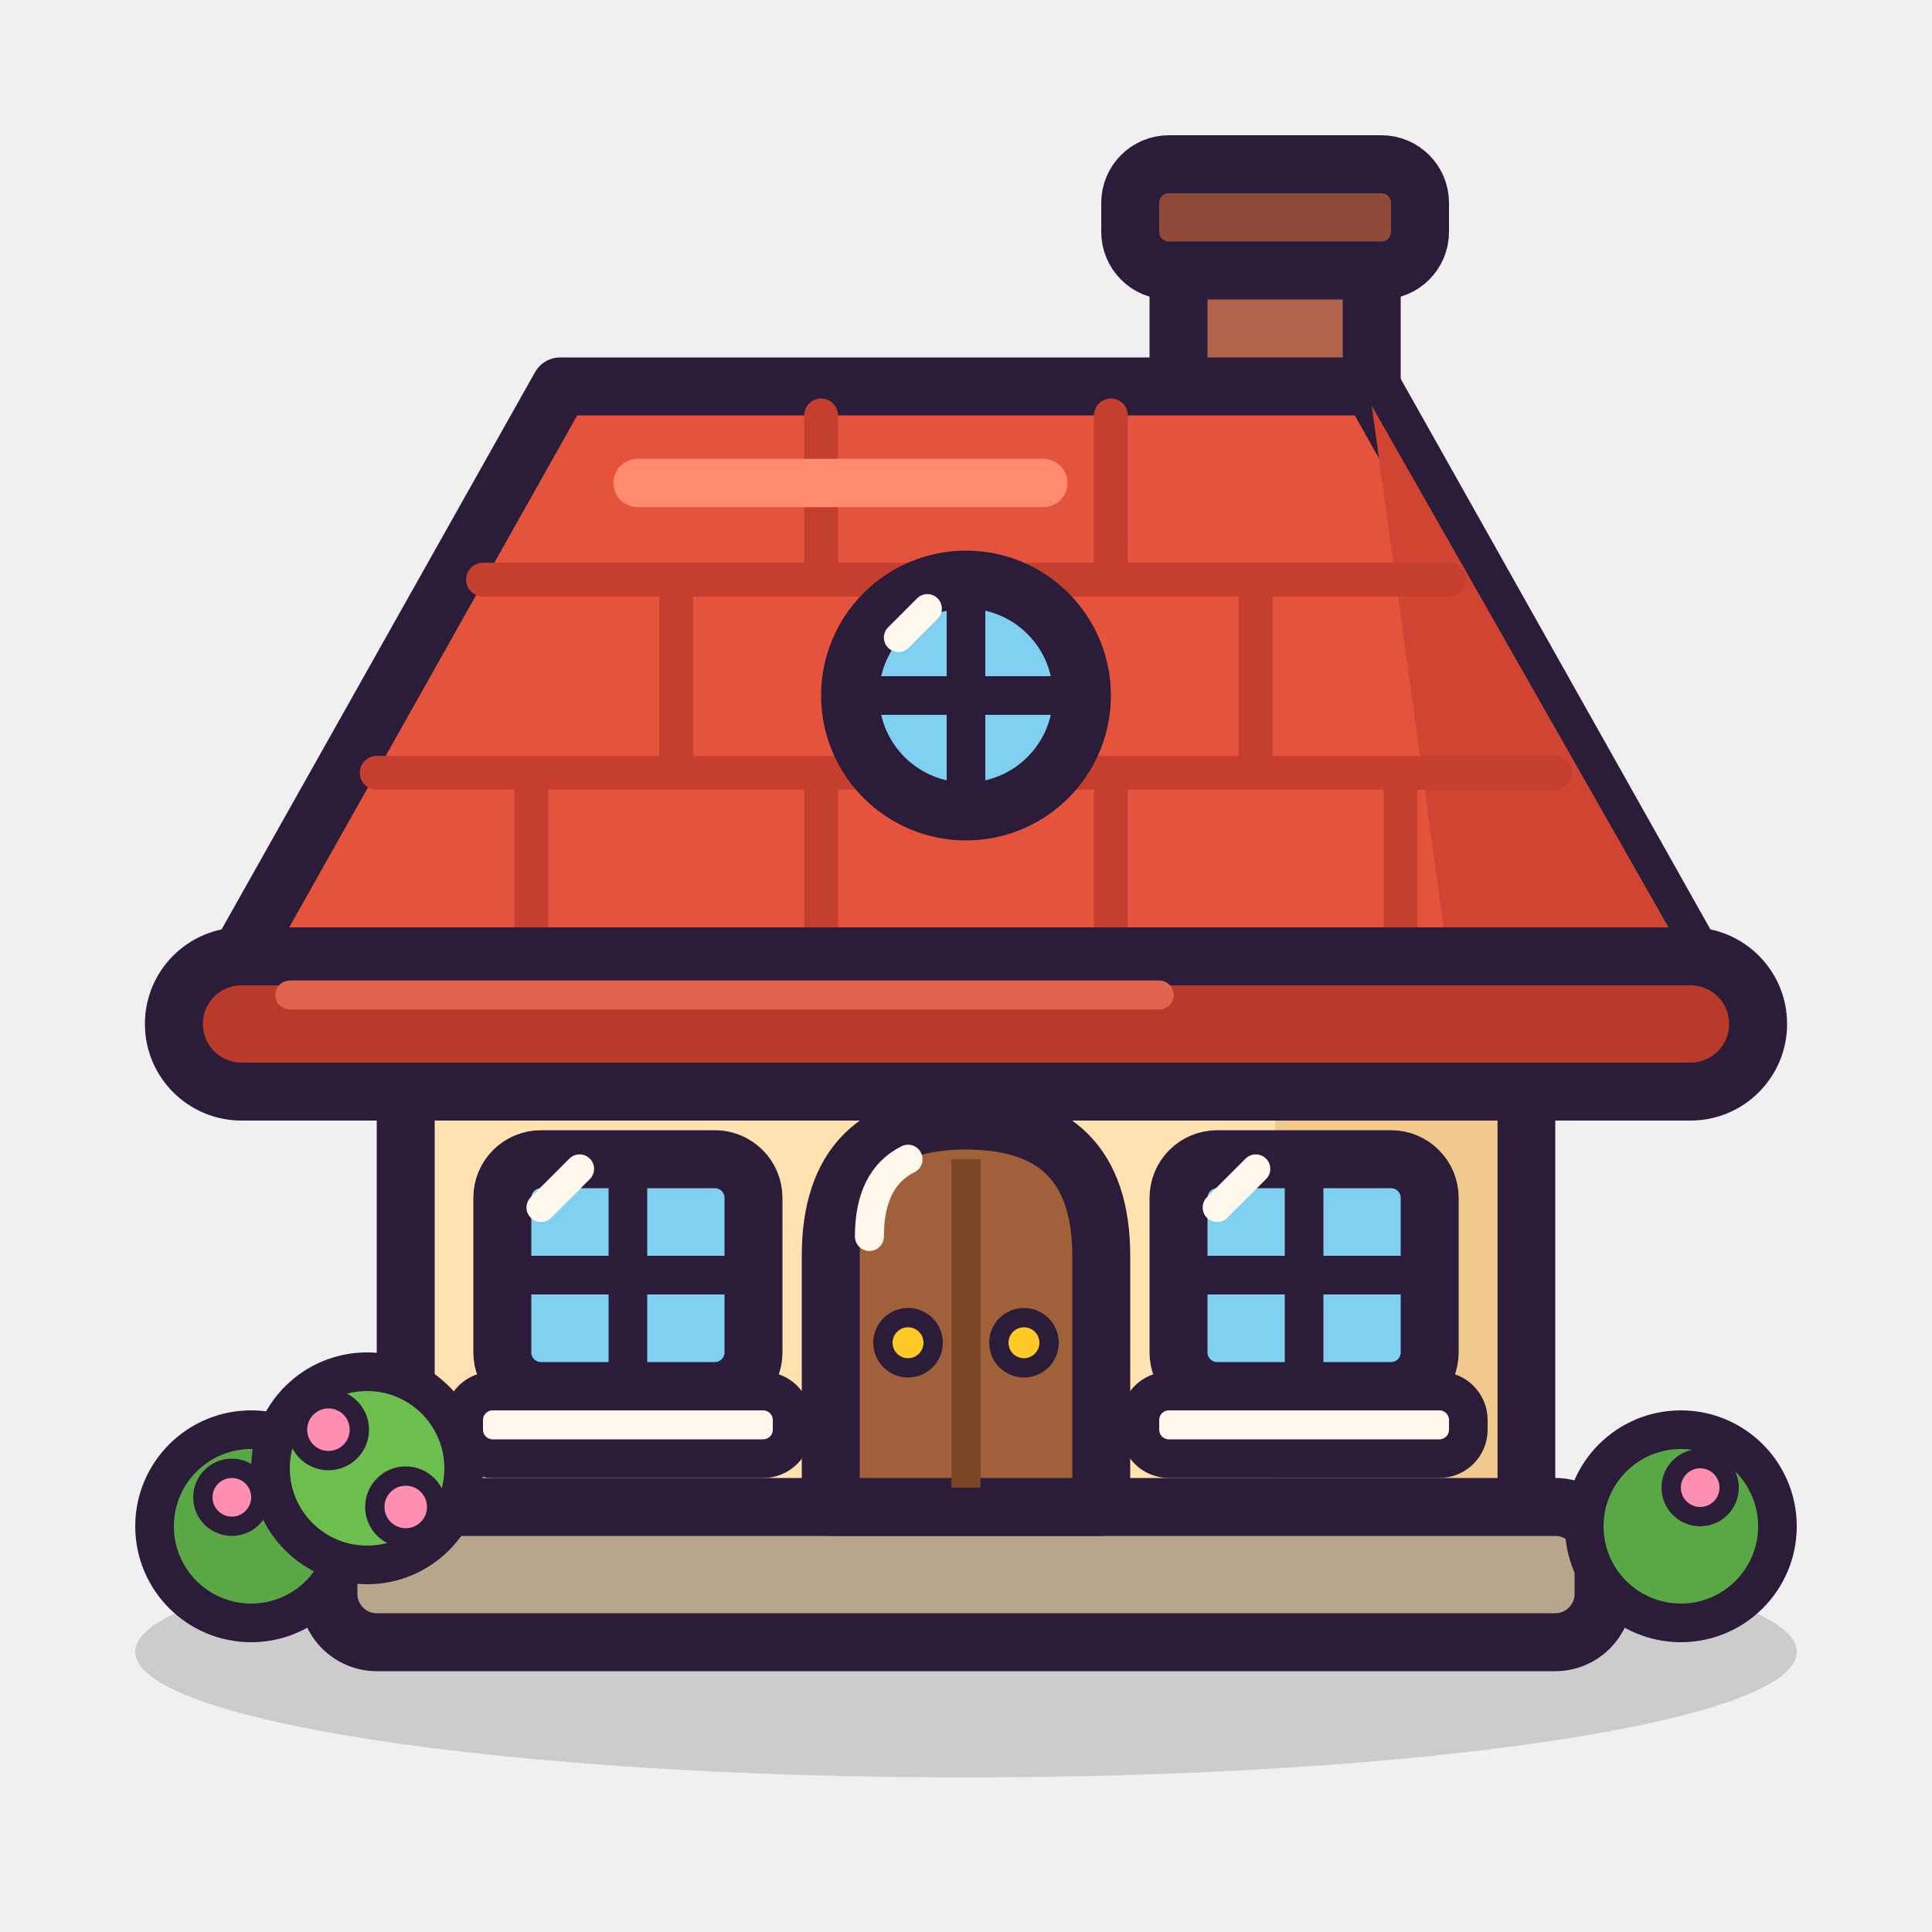
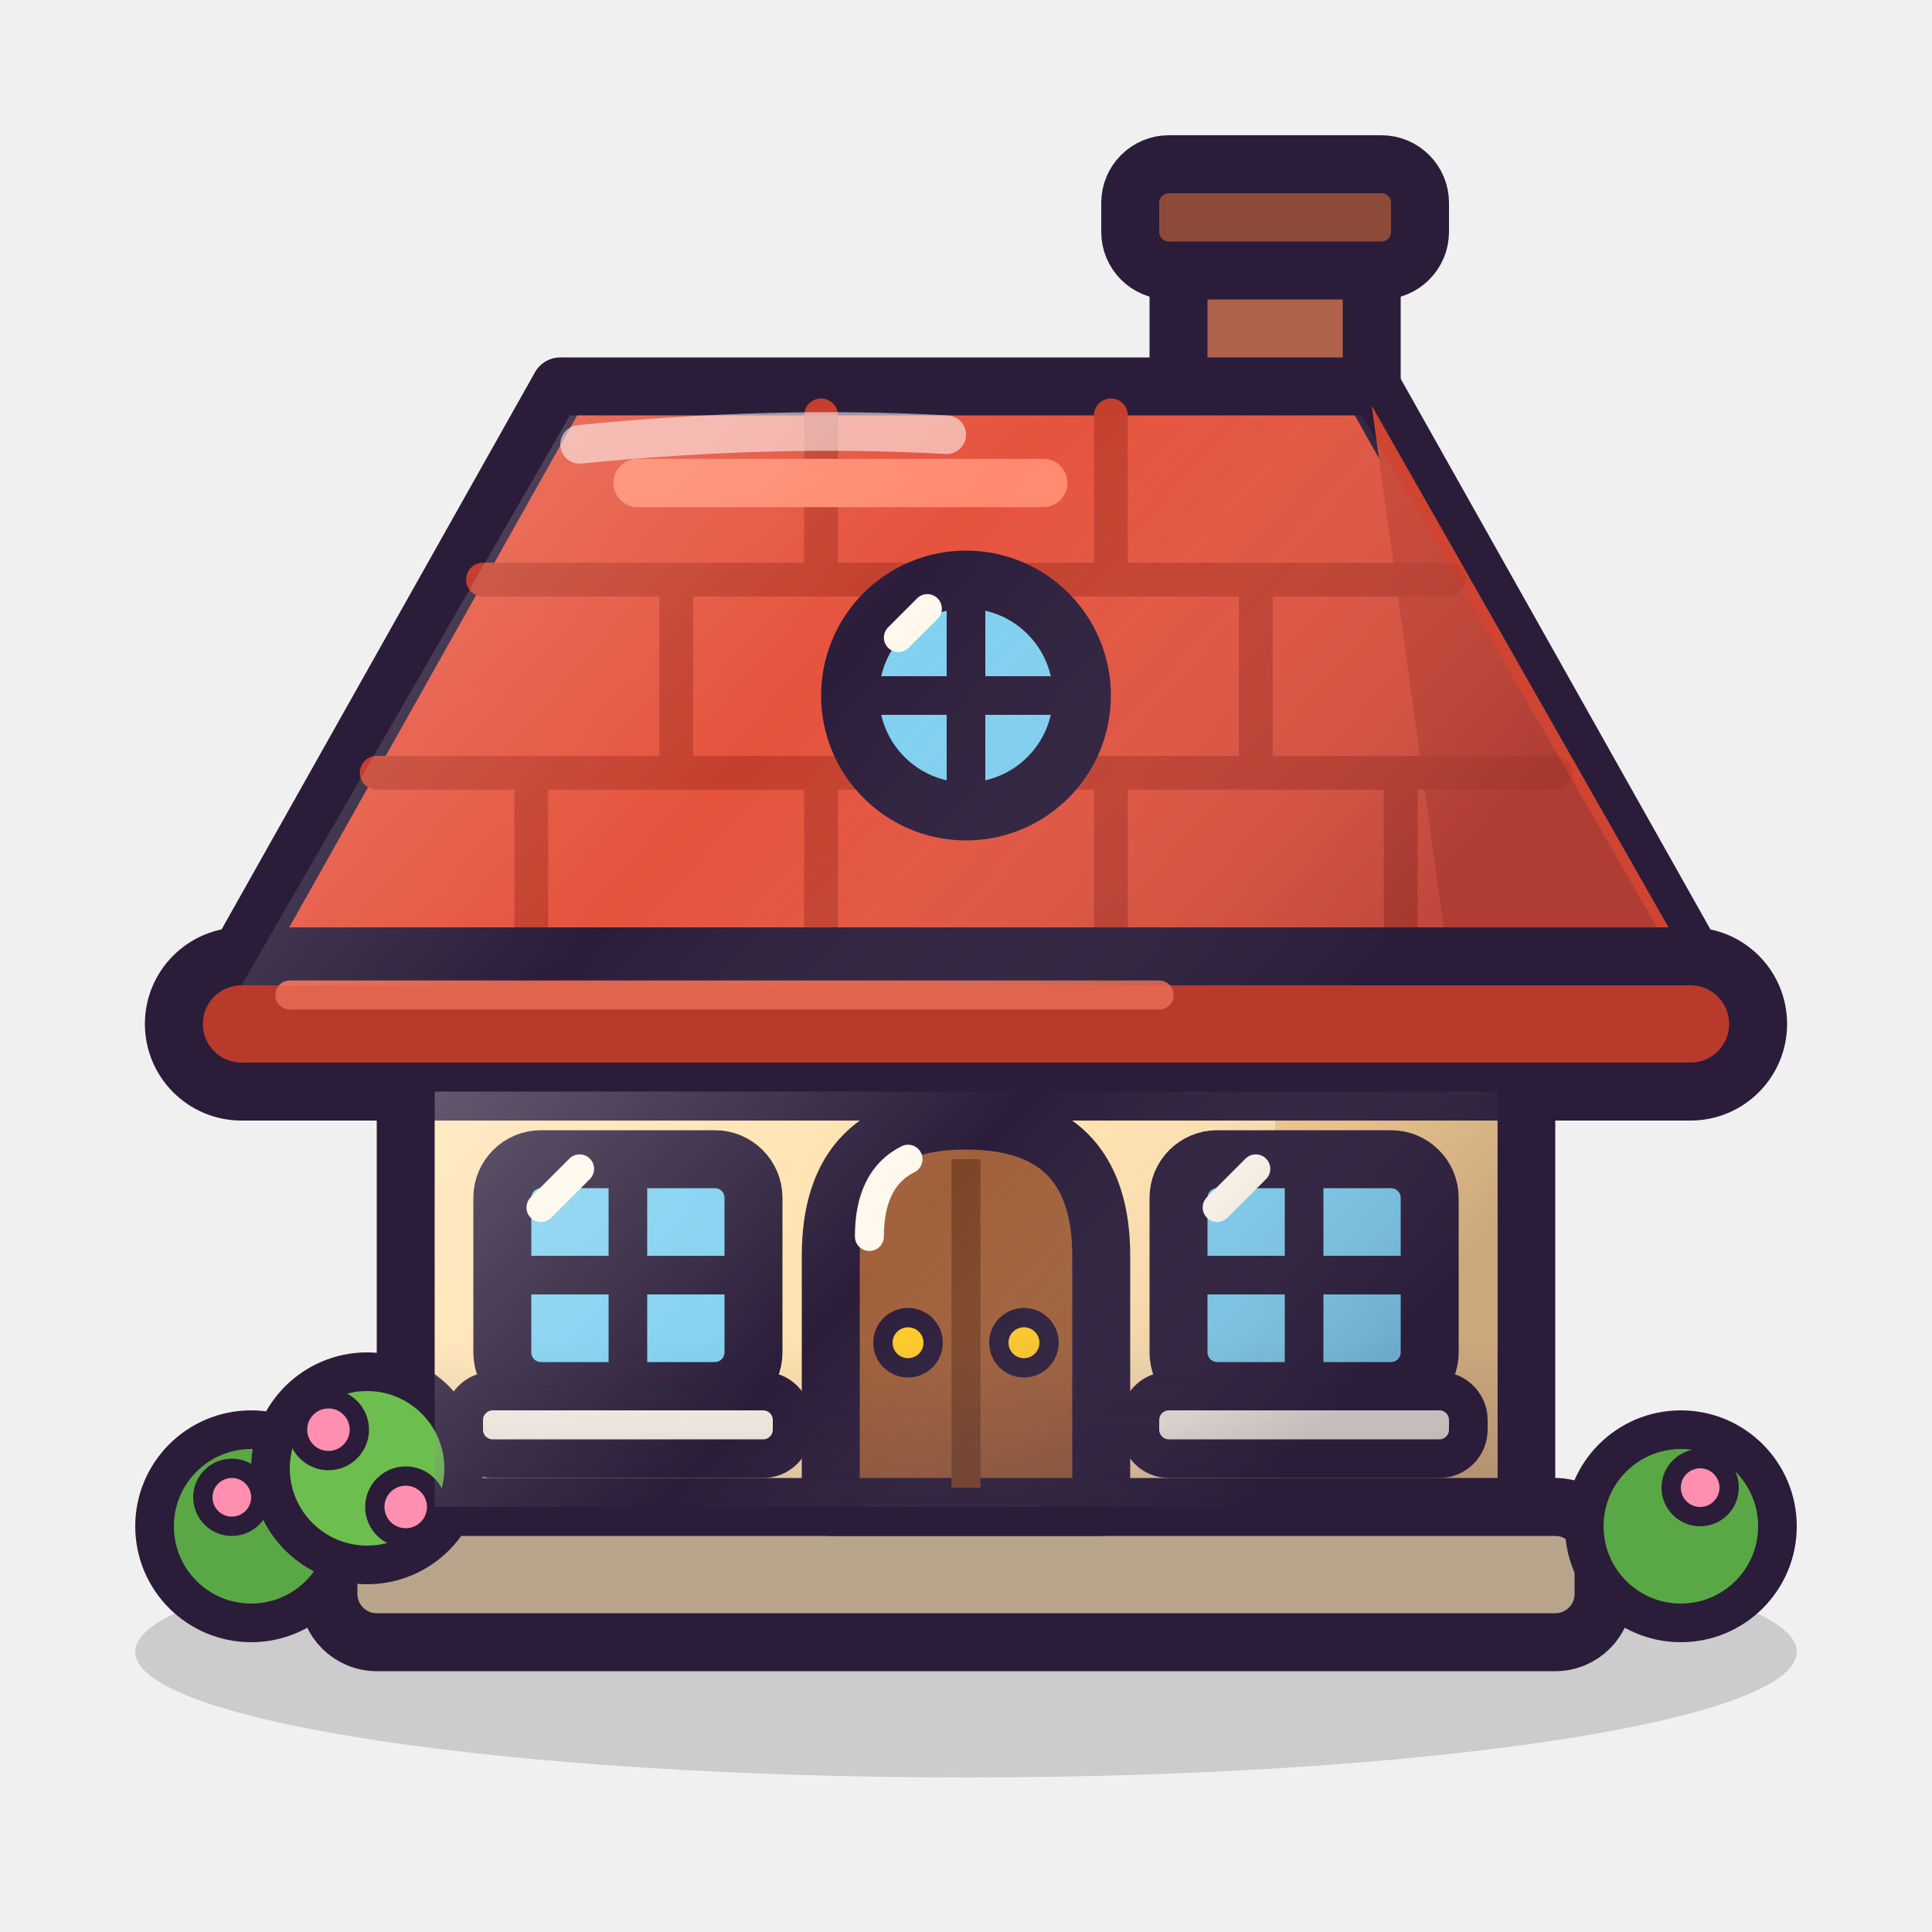
<svg xmlns="http://www.w3.org/2000/svg" viewBox="0 0 200 200">
  <ellipse cx="100" cy="171" rx="86" ry="13" fill="#000" opacity=".15" />
  <g stroke="#2b1d3a" stroke-width="6" stroke-linejoin="round" stroke-linecap="round">
    <rect x="122" y="24" width="20" height="40" fill="#b0634a" />
    <rect x="117" y="17" width="30" height="11" rx="4" fill="#8e4a38" />
    <rect x="42" y="94" width="116" height="68" fill="#ffe2b0" />
  </g>
  <rect x="132" y="97" width="23" height="62" fill="#f2c98c" />
  <g stroke="#2b1d3a" stroke-width="6" stroke-linejoin="round" stroke-linecap="round">
    <rect x="34" y="156" width="132" height="14" rx="5" fill="#b9a58c" />
    <path d="M22 104L58 40H142L178 104Z" fill="#e5533d" />
  </g>
  <path d="M142 42L175 100H150Z" fill="#cf4532" />
  <g fill="none" stroke="#c43f2d" stroke-width="3.5" stroke-linecap="round">
    <path d="M50 60H150M39 80H161M70 60V80M100 60V80M130 60V80M85 43V60M115 43V60M55 80V99M85 80V99M115 80V99M145 80V99" />
  </g>
  <path d="M66 50H108" stroke="#ff8a70" stroke-width="5" stroke-linecap="round" />
  <g stroke="#2b1d3a" stroke-width="6" stroke-linejoin="round" stroke-linecap="round">
    <rect x="18" y="99" width="164" height="14" rx="7" fill="#b83a2a" />
    <circle cx="100" cy="72" r="12" fill="#7fd0f0" />
    <path d="M86 156V130Q86 116 100 116Q114 116 114 130V156Z" fill="#a0603a" />
    <rect x="52" y="120" width="26" height="24" rx="4" fill="#7fd0f0" />
    <rect x="122" y="120" width="26" height="24" rx="4" fill="#7fd0f0" />
  </g>
  <path d="M30 103H120" stroke="#e0644e" stroke-width="3" stroke-linecap="round" />
  <g fill="none" stroke="#2b1d3a" stroke-width="4" stroke-linecap="round">
    <path d="M100 61V83M89 72H111M65 120V144M52 132H78M135 120V144M122 132H148" />
  </g>
  <g fill="none" stroke="#fff8ec" stroke-width="3" stroke-linecap="round">
    <path d="M93 66L96 63M56 125L60 121M126 125L130 121M90 128Q90 122 94 120" />
  </g>
  <path d="M100 120V154" stroke="#7d4528" stroke-width="3" />
  <g fill="#ffc928" stroke="#2b1d3a" stroke-width="2">
    <circle cx="94" cy="139" r="2.6" />
    <circle cx="106" cy="139" r="2.6" />
  </g>
  <g stroke="#2b1d3a" stroke-width="4" stroke-linejoin="round">
    <rect x="48" y="144" width="34" height="7" rx="3" fill="#fff8ec" />
    <rect x="118" y="144" width="34" height="7" rx="3" fill="#fff8ec" />
  </g>
  <g stroke="#2b1d3a" stroke-width="4">
    <circle cx="26" cy="158" r="10" fill="#5aa845" />
    <circle cx="38" cy="152" r="10" fill="#6cbf4f" />
    <circle cx="174" cy="158" r="10" fill="#5aa845" />
  </g>
  <g fill="#ff8fb1" stroke="#2b1d3a" stroke-width="2">
    <circle cx="34" cy="148" r="3.2" />
    <circle cx="42" cy="156" r="3.2" />
    <circle cx="24" cy="155" r="3" />
    <circle cx="176" cy="154" r="3" />
  </g>
+   <defs>
+     <linearGradient id="nh1-sh" x1="0" y1="0" x2="1" y2=".35">
+       <stop offset="0" stop-color="#fff" stop-opacity=".26" />
+       <stop offset=".5" stop-color="#fff" stop-opacity="0" />
+       <stop offset="1" stop-color="#2b1d3a" stop-opacity=".2" />
+     </linearGradient>
+     <linearGradient id="nh1-day" x1="0" y1="0" x2="0" y2="1">
+       <stop offset=".6" stop-color="#2b1d3a" stop-opacity="0" />
+       <stop offset="1" stop-color="#2b1d3a" stop-opacity=".18" />
+     </linearGradient>
+   </defs>
+   <g pointer-events="none">
+     <path d="M25 102L59 43H141L175 102Z" fill="url(#nh1-sh)" />
+     <rect x="45" y="113" width="110" height="43" fill="url(#nh1-sh)" />
+     <rect x="45" y="113" width="110" height="43" fill="url(#nh1-day)" />
+     <path d="M60 46Q80 44 98 45" stroke="#fff" stroke-opacity=".55" stroke-width="4" stroke-linecap="round" fill="none" />
+   </g>
</svg>
